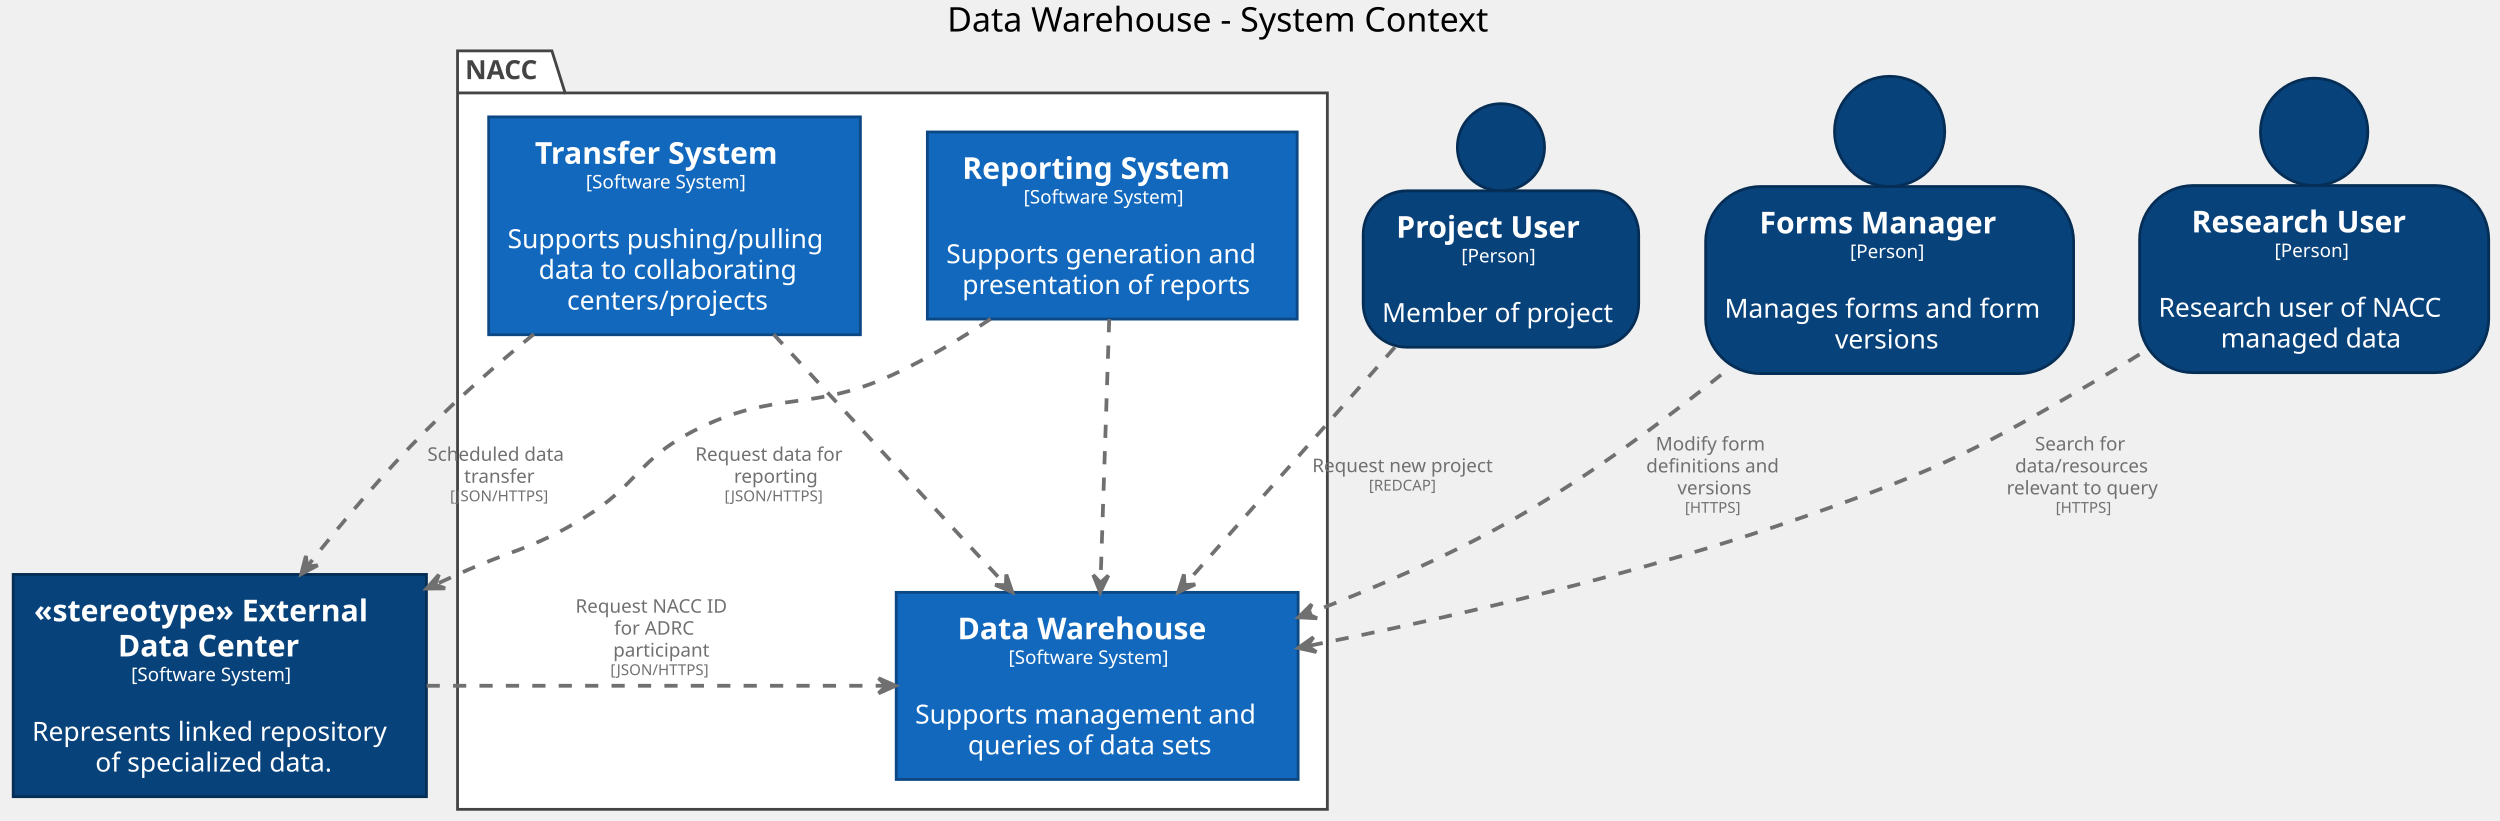
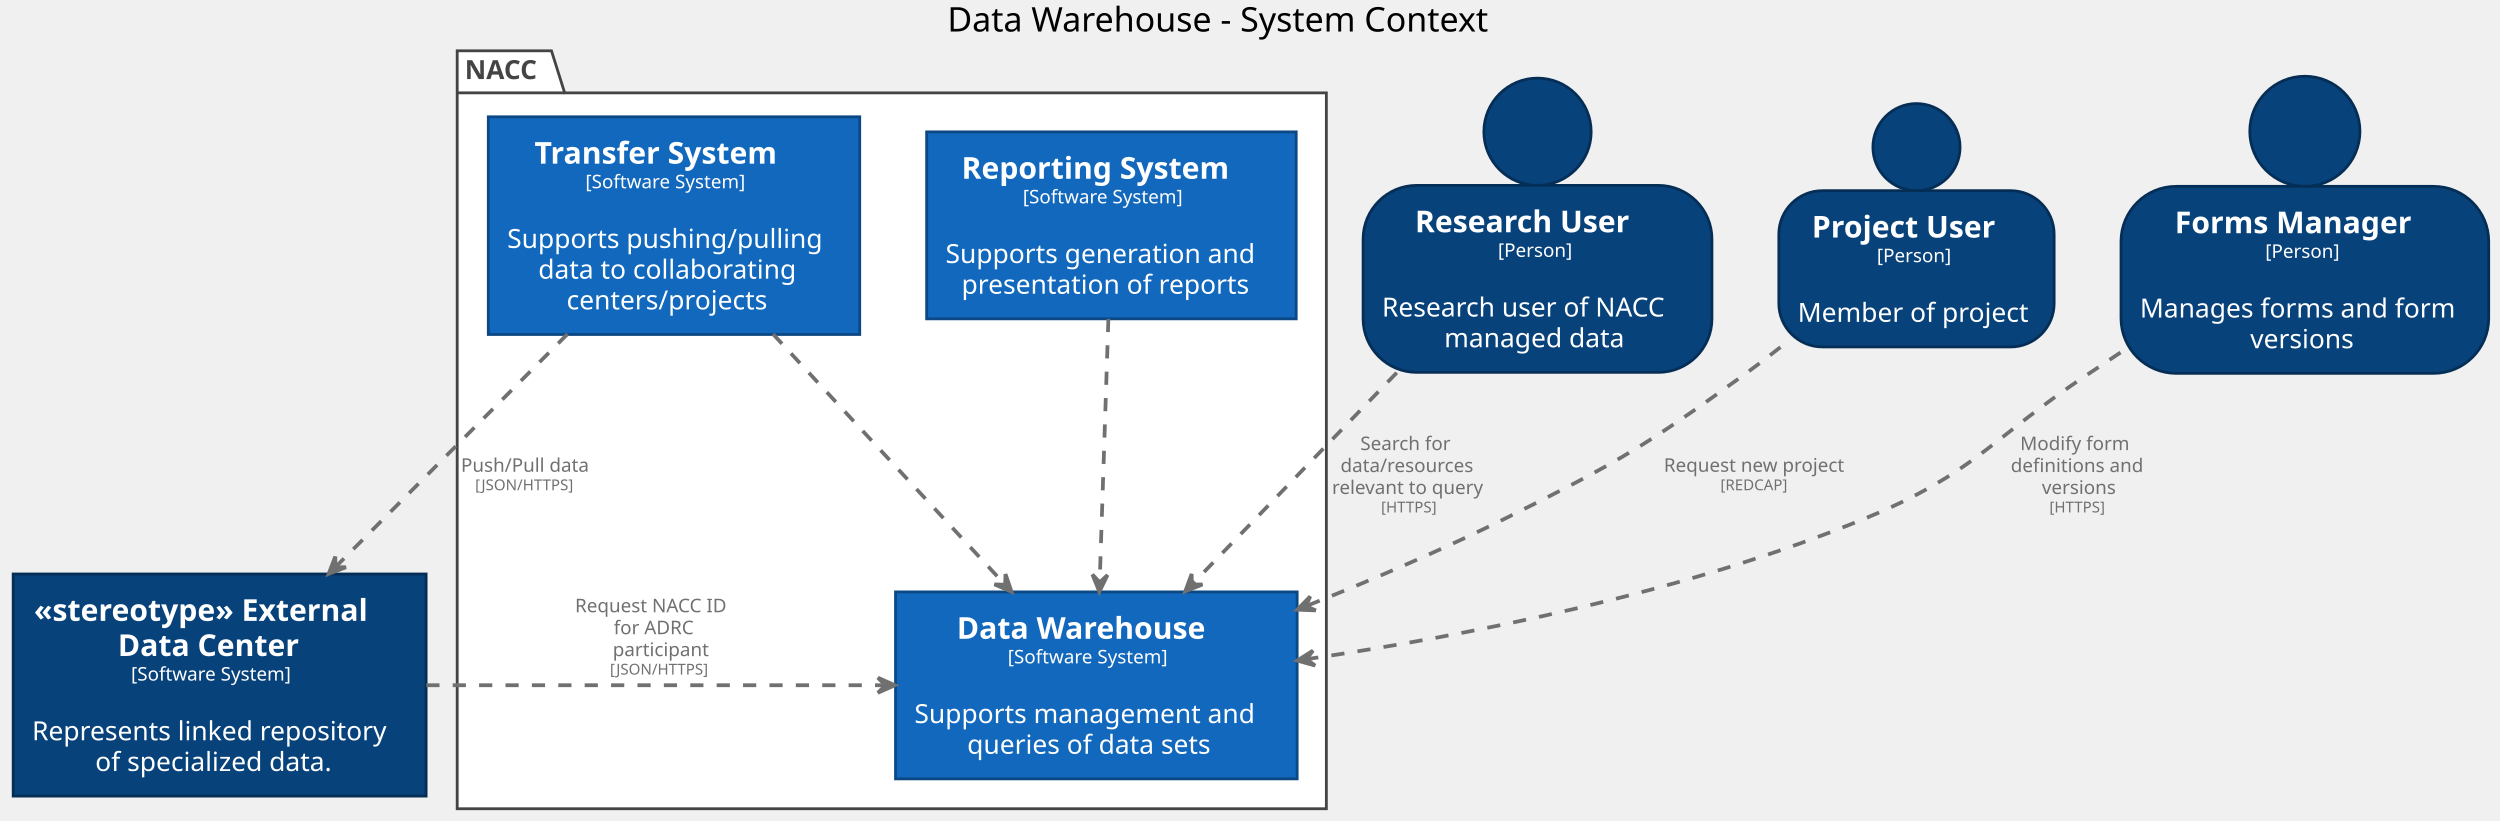
- <svg xmlns="http://www.w3.org/2000/svg" contentScriptType="application/ecmascript" contentStyleType="text/css" height="435px" preserveAspectRatio="none" style="width:1325px;height:435px;background:#FFFFFF;" version="1.1" viewBox="0 0 1325 435" width="1325px" zoomAndPan="magnify">
+ <svg xmlns="http://www.w3.org/2000/svg" contentScriptType="application/ecmascript" contentStyleType="text/css" height="435px" preserveAspectRatio="none" style="width:1326px;height:435px;background:#FFFFFF;" version="1.1" viewBox="0 0 1326 435" width="1326px" zoomAndPan="magnify">
  <defs />
  <g>
-     <text fill="#000000" font-family="sans-serif" font-size="18" lengthAdjust="spacing" textLength="308" x="502" y="16.708">Data Warehouse - System Context</text>
+     <text fill="#000000" font-family="sans-serif" font-size="18" lengthAdjust="spacing" textLength="308" x="502.5" y="16.708">Data Warehouse - System Context</text>
    <polygon fill="#FFFFFF" points="242.5,26.953,292.5,26.953,299.5,49.25,703.5,49.25,703.5,428.953,242.5,428.953,242.5,26.953" style="stroke:#444444;stroke-width:1.5;" />
    <line style="stroke:#444444;stroke-width:1.5;" x1="242.5" x2="299.5" y1="49.25" y2="49.25" />
    <text fill="#444444" font-family="sans-serif" font-size="14" font-weight="bold" lengthAdjust="spacing" textLength="44" x="246.5" y="41.948">NACC</text>
    <rect fill="#1168BD" height="99.156" style="stroke:#0B4884;stroke-width:1.5;" width="213" x="475" y="313.953" />
    <text fill="#FFFFFF" font-family="sans-serif" font-size="16" font-weight="bold" lengthAdjust="spacing" textLength="148" x="507.5" y="338.805">Data Warehouse</text>
    <text fill="#FFFFFF" font-family="sans-serif" font-size="10" lengthAdjust="spacing" textLength="94" x="534.5" y="351.86">[Software System]</text>
    <text fill="#FFFFFF" font-family="sans-serif" font-size="14" lengthAdjust="spacing" textLength="0" x="583.5" y="367.214" />
    <text fill="#FFFFFF" font-family="sans-serif" font-size="14" lengthAdjust="spacing" textLength="189" x="485" y="383.511">Supports management and</text>
    <text fill="#FFFFFF" font-family="sans-serif" font-size="14" lengthAdjust="spacing" textLength="137" x="513" y="399.808">queries of data sets</text>
    <rect fill="#1168BD" height="115.453" style="stroke:#0B4884;stroke-width:1.5;" width="197" x="259" y="61.953" />
    <text fill="#FFFFFF" font-family="sans-serif" font-size="16" font-weight="bold" lengthAdjust="spacing" textLength="148" x="283.5" y="86.805">Transfer System</text>
    <text fill="#FFFFFF" font-family="sans-serif" font-size="10" lengthAdjust="spacing" textLength="94" x="310.5" y="99.86">[Software System]</text>
    <text fill="#FFFFFF" font-family="sans-serif" font-size="14" lengthAdjust="spacing" textLength="0" x="359.5" y="115.214" />
    <text fill="#FFFFFF" font-family="sans-serif" font-size="14" lengthAdjust="spacing" textLength="173" x="269" y="131.511">Supports pushing/pulling</text>
    <text fill="#FFFFFF" font-family="sans-serif" font-size="14" lengthAdjust="spacing" textLength="140" x="285.5" y="147.808">data to collaborating</text>
    <text fill="#FFFFFF" font-family="sans-serif" font-size="14" lengthAdjust="spacing" textLength="114" x="300.5" y="164.105">centers/projects</text>
    <rect fill="#1168BD" height="99.156" style="stroke:#0B4884;stroke-width:1.5;" width="196" x="491.5" y="69.953" />
    <text fill="#FFFFFF" font-family="sans-serif" font-size="16" font-weight="bold" lengthAdjust="spacing" textLength="159" x="510" y="94.805">Reporting System</text>
    <text fill="#FFFFFF" font-family="sans-serif" font-size="10" lengthAdjust="spacing" textLength="94" x="542.5" y="107.86">[Software System]</text>
    <text fill="#FFFFFF" font-family="sans-serif" font-size="14" lengthAdjust="spacing" textLength="0" x="591.5" y="123.214" />
    <text fill="#FFFFFF" font-family="sans-serif" font-size="14" lengthAdjust="spacing" textLength="172" x="501.5" y="139.511">Supports generation and</text>
    <text fill="#FFFFFF" font-family="sans-serif" font-size="14" lengthAdjust="spacing" textLength="159" x="510" y="155.808">presentation of reports</text>
-     <ellipse cx="1001.5" cy="69.654" fill="#08427B" rx="29.201" ry="29.201" style="stroke:#052E56;stroke-width:1.5;" />
-     <rect fill="#08427B" height="99.156" rx="29.201" ry="29.201" style="stroke:#052E56;stroke-width:1.5;" width="195" x="904" y="98.855" />
-     <text fill="#FFFFFF" font-family="sans-serif" font-size="16" font-weight="bold" lengthAdjust="spacing" textLength="138" x="932.5" y="123.707">Forms Manager</text>
-     <text fill="#FFFFFF" font-family="sans-serif" font-size="10" lengthAdjust="spacing" textLength="42" x="980.5" y="136.762">[Person]</text>
-     <text fill="#FFFFFF" font-family="sans-serif" font-size="14" lengthAdjust="spacing" textLength="0" x="1003.5" y="152.116" />
-     <text fill="#FFFFFF" font-family="sans-serif" font-size="14" lengthAdjust="spacing" textLength="171" x="914" y="168.413">Manages forms and form</text>
-     <text fill="#FFFFFF" font-family="sans-serif" font-size="14" lengthAdjust="spacing" textLength="58" x="972.5" y="184.709">versions</text>
-     <ellipse cx="1226.5" cy="69.895" fill="#08427B" rx="28.442" ry="28.442" style="stroke:#052E56;stroke-width:1.5;" />
-     <rect fill="#08427B" height="99.156" rx="28.442" ry="28.442" style="stroke:#052E56;stroke-width:1.5;" width="185" x="1134" y="98.338" />
-     <text fill="#FFFFFF" font-family="sans-serif" font-size="16" font-weight="bold" lengthAdjust="spacing" textLength="130" x="1161.5" y="123.189">Research User</text>
-     <text fill="#FFFFFF" font-family="sans-serif" font-size="10" lengthAdjust="spacing" textLength="42" x="1205.5" y="136.245">[Person]</text>
-     <text fill="#FFFFFF" font-family="sans-serif" font-size="14" lengthAdjust="spacing" textLength="0" x="1228.5" y="151.599" />
-     <text fill="#FFFFFF" font-family="sans-serif" font-size="14" lengthAdjust="spacing" textLength="161" x="1144" y="167.895">Research user of NACC</text>
-     <text fill="#FFFFFF" font-family="sans-serif" font-size="14" lengthAdjust="spacing" textLength="99" x="1177" y="184.192">managed data</text>
+     <ellipse cx="1222.5" cy="69.654" fill="#08427B" rx="29.201" ry="29.201" style="stroke:#052E56;stroke-width:1.5;" />
+     <rect fill="#08427B" height="99.156" rx="29.201" ry="29.201" style="stroke:#052E56;stroke-width:1.5;" width="195" x="1125" y="98.855" />
+     <text fill="#FFFFFF" font-family="sans-serif" font-size="16" font-weight="bold" lengthAdjust="spacing" textLength="138" x="1153.5" y="123.707">Forms Manager</text>
+     <text fill="#FFFFFF" font-family="sans-serif" font-size="10" lengthAdjust="spacing" textLength="42" x="1201.5" y="136.762">[Person]</text>
+     <text fill="#FFFFFF" font-family="sans-serif" font-size="14" lengthAdjust="spacing" textLength="0" x="1224.5" y="152.116" />
+     <text fill="#FFFFFF" font-family="sans-serif" font-size="14" lengthAdjust="spacing" textLength="171" x="1135" y="168.413">Manages forms and form</text>
+     <text fill="#FFFFFF" font-family="sans-serif" font-size="14" lengthAdjust="spacing" textLength="58" x="1193.5" y="184.709">versions</text>
+     <ellipse cx="815.5" cy="69.895" fill="#08427B" rx="28.442" ry="28.442" style="stroke:#052E56;stroke-width:1.5;" />
+     <rect fill="#08427B" height="99.156" rx="28.442" ry="28.442" style="stroke:#052E56;stroke-width:1.5;" width="185" x="723" y="98.338" />
+     <text fill="#FFFFFF" font-family="sans-serif" font-size="16" font-weight="bold" lengthAdjust="spacing" textLength="130" x="750.5" y="123.189">Research User</text>
+     <text fill="#FFFFFF" font-family="sans-serif" font-size="10" lengthAdjust="spacing" textLength="42" x="794.5" y="136.245">[Person]</text>
+     <text fill="#FFFFFF" font-family="sans-serif" font-size="14" lengthAdjust="spacing" textLength="0" x="817.5" y="151.599" />
+     <text fill="#FFFFFF" font-family="sans-serif" font-size="14" lengthAdjust="spacing" textLength="161" x="733" y="167.895">Research user of NACC</text>
+     <text fill="#FFFFFF" font-family="sans-serif" font-size="14" lengthAdjust="spacing" textLength="99" x="766" y="184.192">managed data</text>
    <rect fill="#08427B" height="117.781" style="stroke:#052E56;stroke-width:1.5;" width="219" x="7" y="304.453" />
    <text fill="#FFFFFF" font-family="sans-serif" font-size="16" font-weight="bold" lengthAdjust="spacing" textLength="197" x="18" y="329.305">«stereotype» External</text>
    <text fill="#FFFFFF" font-family="sans-serif" font-size="16" font-weight="bold" lengthAdjust="spacing" textLength="108" x="62.5" y="347.93">Data Center</text>
    <text fill="#FFFFFF" font-family="sans-serif" font-size="10" lengthAdjust="spacing" textLength="94" x="69.5" y="360.985">[Software System]</text>
    <text fill="#FFFFFF" font-family="sans-serif" font-size="14" lengthAdjust="spacing" textLength="0" x="118.5" y="376.339" />
    <text fill="#FFFFFF" font-family="sans-serif" font-size="14" lengthAdjust="spacing" textLength="199" x="17" y="392.636">Represents linked repository</text>
    <text fill="#FFFFFF" font-family="sans-serif" font-size="14" lengthAdjust="spacing" textLength="132" x="50.5" y="408.933">of specialized data.</text>
-     <ellipse cx="795.5" cy="78.051" fill="#08427B" rx="23.098" ry="23.098" style="stroke:#052E56;stroke-width:1.5;" />
-     <rect fill="#08427B" height="82.859" rx="23.098" ry="23.098" style="stroke:#052E56;stroke-width:1.5;" width="146" x="722.5" y="101.148" />
-     <text fill="#FFFFFF" font-family="sans-serif" font-size="16" font-weight="bold" lengthAdjust="spacing" textLength="111" x="740" y="126">Project User</text>
-     <text fill="#FFFFFF" font-family="sans-serif" font-size="10" lengthAdjust="spacing" textLength="42" x="774.5" y="139.055">[Person]</text>
-     <text fill="#FFFFFF" font-family="sans-serif" font-size="14" lengthAdjust="spacing" textLength="0" x="797.5" y="154.409" />
-     <text fill="#FFFFFF" font-family="sans-serif" font-size="14" lengthAdjust="spacing" textLength="126" x="732.5" y="170.706">Member of project</text>
-     <path d="M912.16,198.643 C879.41,224.903 841.12,252.953 803.5,274.453 C769.05,294.143 729.33,311.403 693.1,325.313 " fill="none" id="FormsManager-to-DataWarehouse" style="stroke:#707070;stroke-width:2.0;stroke-dasharray:7.0,7.0;" />
-     <polygon fill="#707070" points="688.24,327.163,698.075,327.686,692.91,325.378,695.218,320.213,688.24,327.163" style="stroke:#707070;stroke-width:2.0;" />
-     <text fill="#707070" font-family="sans-serif" font-size="10" lengthAdjust="spacing" textLength="60" x="877.5" y="238.735">Modify form</text>
-     <text fill="#707070" font-family="sans-serif" font-size="10" lengthAdjust="spacing" textLength="70" x="872.5" y="250.376">definitions and</text>
-     <text fill="#707070" font-family="sans-serif" font-size="10" lengthAdjust="spacing" textLength="40" x="889" y="262.017">versions</text>
-     <text fill="#707070" font-family="sans-serif" font-size="8" lengthAdjust="spacing" textLength="32" x="893" y="271.801">[HTTPS]</text>
-     <path d="M1133.94,187.803 C1128.11,191.513 1122.26,195.093 1116.5,198.453 C1047.79,238.503 1029.6,248.293 954.5,274.453 C868.58,304.383 768.02,327.443 692.98,342.443 " fill="none" id="ResearchUser-to-DataWarehouse" style="stroke:#707070;stroke-width:2.0;stroke-dasharray:7.0,7.0;" />
-     <polygon fill="#707070" points="688.07,343.413,697.682,345.56,692.972,342.427,696.104,337.717,688.07,343.413" style="stroke:#707070;stroke-width:2.0;" />
-     <text fill="#707070" font-family="sans-serif" font-size="10" lengthAdjust="spacing" textLength="51" x="1078.5" y="238.735">Search for</text>
-     <text fill="#707070" font-family="sans-serif" font-size="10" lengthAdjust="spacing" textLength="72" x="1068" y="250.376">data/resources</text>
-     <text fill="#707070" font-family="sans-serif" font-size="10" lengthAdjust="spacing" textLength="84" x="1063.5" y="262.017">relevant to query</text>
-     <text fill="#707070" font-family="sans-serif" font-size="8" lengthAdjust="spacing" textLength="32" x="1089.5" y="271.801">[HTTPS]</text>
+     <ellipse cx="1016.5" cy="78.051" fill="#08427B" rx="23.098" ry="23.098" style="stroke:#052E56;stroke-width:1.5;" />
+     <rect fill="#08427B" height="82.859" rx="23.098" ry="23.098" style="stroke:#052E56;stroke-width:1.5;" width="146" x="943.5" y="101.148" />
+     <text fill="#FFFFFF" font-family="sans-serif" font-size="16" font-weight="bold" lengthAdjust="spacing" textLength="111" x="961" y="126">Project User</text>
+     <text fill="#FFFFFF" font-family="sans-serif" font-size="10" lengthAdjust="spacing" textLength="42" x="995.5" y="139.055">[Person]</text>
+     <text fill="#FFFFFF" font-family="sans-serif" font-size="14" lengthAdjust="spacing" textLength="0" x="1018.5" y="154.409" />
+     <text fill="#FFFFFF" font-family="sans-serif" font-size="14" lengthAdjust="spacing" textLength="126" x="953.5" y="170.706">Member of project</text>
+     <path d="M1124.72,186.963 C1118.9,190.863 1113.13,194.713 1107.5,198.453 C1055.84,232.743 1047.76,250.653 990.5,274.453 C894.17,314.503 777.17,337.313 693.03,349.623 " fill="none" id="FormsManager-to-DataWarehouse" style="stroke:#707070;stroke-width:2.0;stroke-dasharray:7.0,7.0;" />
+     <polygon fill="#707070" points="688.05,350.343,697.529,353.019,692.999,349.63,696.388,345.1,688.05,350.343" style="stroke:#707070;stroke-width:2.0;" />
+     <text fill="#707070" font-family="sans-serif" font-size="10" lengthAdjust="spacing" textLength="60" x="1071.5" y="238.735">Modify form</text>
+     <text fill="#707070" font-family="sans-serif" font-size="10" lengthAdjust="spacing" textLength="70" x="1066.5" y="250.376">definitions and</text>
+     <text fill="#707070" font-family="sans-serif" font-size="10" lengthAdjust="spacing" textLength="40" x="1083" y="262.017">versions</text>
+     <text fill="#707070" font-family="sans-serif" font-size="8" lengthAdjust="spacing" textLength="32" x="1087" y="271.801">[HTTPS]</text>
+     <path d="M740.82,197.693 C705.47,234.243 664.17,276.953 632.48,309.733 " fill="none" id="ResearchUser-to-DataWarehouse" style="stroke:#707070;stroke-width:2.0;stroke-dasharray:7.0,7.0;" />
+     <polygon fill="#707070" points="628.66,313.673,637.794,309.99,632.138,310.081,632.047,304.425,628.66,313.673" style="stroke:#707070;stroke-width:2.0;" />
+     <text fill="#707070" font-family="sans-serif" font-size="10" lengthAdjust="spacing" textLength="51" x="721.5" y="238.735">Search for</text>
+     <text fill="#707070" font-family="sans-serif" font-size="10" lengthAdjust="spacing" textLength="72" x="711" y="250.376">data/resources</text>
+     <text fill="#707070" font-family="sans-serif" font-size="10" lengthAdjust="spacing" textLength="84" x="706.5" y="262.017">relevant to query</text>
+     <text fill="#707070" font-family="sans-serif" font-size="8" lengthAdjust="spacing" textLength="32" x="732.5" y="271.801">[HTTPS]</text>
    <path d="M226.11,363.453 C299.4,363.453 395.55,363.453 469.35,363.453 " fill="none" id="stereotypeExternalDataCenter-to-DataWarehouse" style="stroke:#707070;stroke-width:2.0;stroke-dasharray:7.0,7.0;" />
    <polygon fill="#707070" points="474.63,363.453,465.63,359.453,469.63,363.453,465.63,367.453,474.63,363.453" style="stroke:#707070;stroke-width:2.0;" />
    <text fill="#707070" font-family="sans-serif" font-size="10" lengthAdjust="spacing" textLength="88" x="305" y="324.735">Request NACC ID</text>
    <text fill="#707070" font-family="sans-serif" font-size="10" lengthAdjust="spacing" textLength="47" x="325.5" y="336.376">for ADRC</text>
    <text fill="#707070" font-family="sans-serif" font-size="10" lengthAdjust="spacing" textLength="51" x="325" y="348.017">participant</text>
    <text fill="#707070" font-family="sans-serif" font-size="8" lengthAdjust="spacing" textLength="54" x="323.5" y="357.801">[JSON/HTTPS]</text>
-     <path d="M525.08,168.993 C508.83,179.743 491.01,190.343 473.5,198.453 C429.08,219.033 411.08,206.143 367.5,228.453 C338.21,243.443 337.62,257.373 309.5,274.453 C281.61,291.393 272.21,290.963 242.5,304.453 C238.64,306.203 234.71,307.993 230.75,309.803 " fill="none" id="ReportingSystem-to-stereotypeExternalDataCenter" style="stroke:#707070;stroke-width:2.0;stroke-dasharray:7.0,7.0;" />
-     <polygon fill="#707070" points="226.08,311.933,235.928,311.839,230.629,309.859,232.609,304.56,226.08,311.933" style="stroke:#707070;stroke-width:2.0;" />
-     <text fill="#707070" font-family="sans-serif" font-size="10" lengthAdjust="spacing" textLength="82" x="368.5" y="244.235">Request data for</text>
-     <text fill="#707070" font-family="sans-serif" font-size="10" lengthAdjust="spacing" textLength="44" x="389" y="255.876">reporting</text>
-     <text fill="#707070" font-family="sans-serif" font-size="8" lengthAdjust="spacing" textLength="54" x="384" y="265.66">[JSON/HTTPS]</text>
-     <path d="M282.94,177.063 C263.55,192.943 243.17,210.733 225.5,228.453 C203.48,250.533 181.37,276.783 162.87,300.173 " fill="none" id="TransferSystem-to-stereotypeExternalDataCenter" style="stroke:#707070;stroke-width:2.0;stroke-dasharray:7.0,7.0;" />
-     <polygon fill="#707070" points="159.69,304.203,168.405,299.616,162.787,300.278,162.125,294.66,159.69,304.203" style="stroke:#707070;stroke-width:2.0;" />
-     <text fill="#707070" font-family="sans-serif" font-size="10" lengthAdjust="spacing" textLength="75" x="226.5" y="244.235">Scheduled data</text>
-     <text fill="#707070" font-family="sans-serif" font-size="10" lengthAdjust="spacing" textLength="39" x="246" y="255.876">transfer</text>
-     <text fill="#707070" font-family="sans-serif" font-size="8" lengthAdjust="spacing" textLength="54" x="238.5" y="265.66">[JSON/HTTPS]</text>
+     <path d="M301,177.193 C264.07,214.273 215.84,262.703 177.96,300.743 " fill="none" id="TransferSystem-to-stereotypeExternalDataCenter" style="stroke:#707070;stroke-width:2.0;stroke-dasharray:7.0,7.0;" />
+     <polygon fill="#707070" points="174.32,304.393,183.505,300.839,177.848,300.851,177.837,295.194,174.32,304.393" style="stroke:#707070;stroke-width:2.0;" />
+     <text fill="#707070" font-family="sans-serif" font-size="10" lengthAdjust="spacing" textLength="69" x="244.5" y="250.235">Push/Pull data</text>
+     <text fill="#707070" font-family="sans-serif" font-size="8" lengthAdjust="spacing" textLength="54" x="252" y="260.019">[JSON/HTTPS]</text>
    <path d="M410.02,177.193 C447.22,217.383 496.77,270.913 533.03,310.093 " fill="none" id="TransferSystem-to-DataWarehouse" style="stroke:#707070;stroke-width:2.0;stroke-dasharray:7.0,7.0;" />
    <polygon fill="#707070" points="536.5,313.833,533.32,304.512,533.103,310.165,527.45,309.948,536.5,313.833" style="stroke:#707070;stroke-width:2.0;" />
    <text fill="#000000" font-family="sans-serif" font-size="10" lengthAdjust="spacing" textLength="0" x="499.5" y="255.235" />
    <path d="M587.89,169.133 C586.55,209.583 584.65,267.073 583.27,308.833 " fill="none" id="ReportingSystem-to-DataWarehouse" style="stroke:#707070;stroke-width:2.0;stroke-dasharray:7.0,7.0;" />
    <polygon fill="#707070" points="583.11,313.853,587.416,304.995,583.281,308.856,579.421,304.721,583.11,313.853" style="stroke:#707070;stroke-width:2.0;" />
    <text fill="#000000" font-family="sans-serif" font-size="10" lengthAdjust="spacing" textLength="0" x="589.5" y="255.235" />
-     <path d="M739.27,184.033 C704.62,223.223 660.73,272.863 628.04,309.823 " fill="none" id="ProjectUser-to-DataWarehouse" style="stroke:#707070;stroke-width:2.0;stroke-dasharray:7.0,7.0;" />
-     <polygon fill="#707070" points="624.51,313.813,633.471,309.727,627.825,310.07,627.482,304.423,624.51,313.813" style="stroke:#707070;stroke-width:2.0;" />
-     <text fill="#707070" font-family="sans-serif" font-size="10" lengthAdjust="spacing" textLength="99" x="695.5" y="250.235">Request new project</text>
-     <text fill="#707070" font-family="sans-serif" font-size="8" lengthAdjust="spacing" textLength="39" x="725.5" y="260.019">[REDCAP]</text>
+     <path d="M944.35,184.133 C938.08,189.113 931.74,193.943 925.5,198.453 C872.49,236.753 858.01,245.233 799.5,274.453 C765.52,291.423 727.43,307.693 692.71,321.513 " fill="none" id="ProjectUser-to-DataWarehouse" style="stroke:#707070;stroke-width:2.0;stroke-dasharray:7.0,7.0;" />
+     <polygon fill="#707070" points="688.06,323.363,697.901,323.761,692.707,321.519,694.949,316.325,688.06,323.363" style="stroke:#707070;stroke-width:2.0;" />
+     <text fill="#707070" font-family="sans-serif" font-size="10" lengthAdjust="spacing" textLength="99" x="882.5" y="250.235">Request new project</text>
+     <text fill="#707070" font-family="sans-serif" font-size="8" lengthAdjust="spacing" textLength="39" x="912.5" y="260.019">[REDCAP]</text>
  </g>
</svg>
